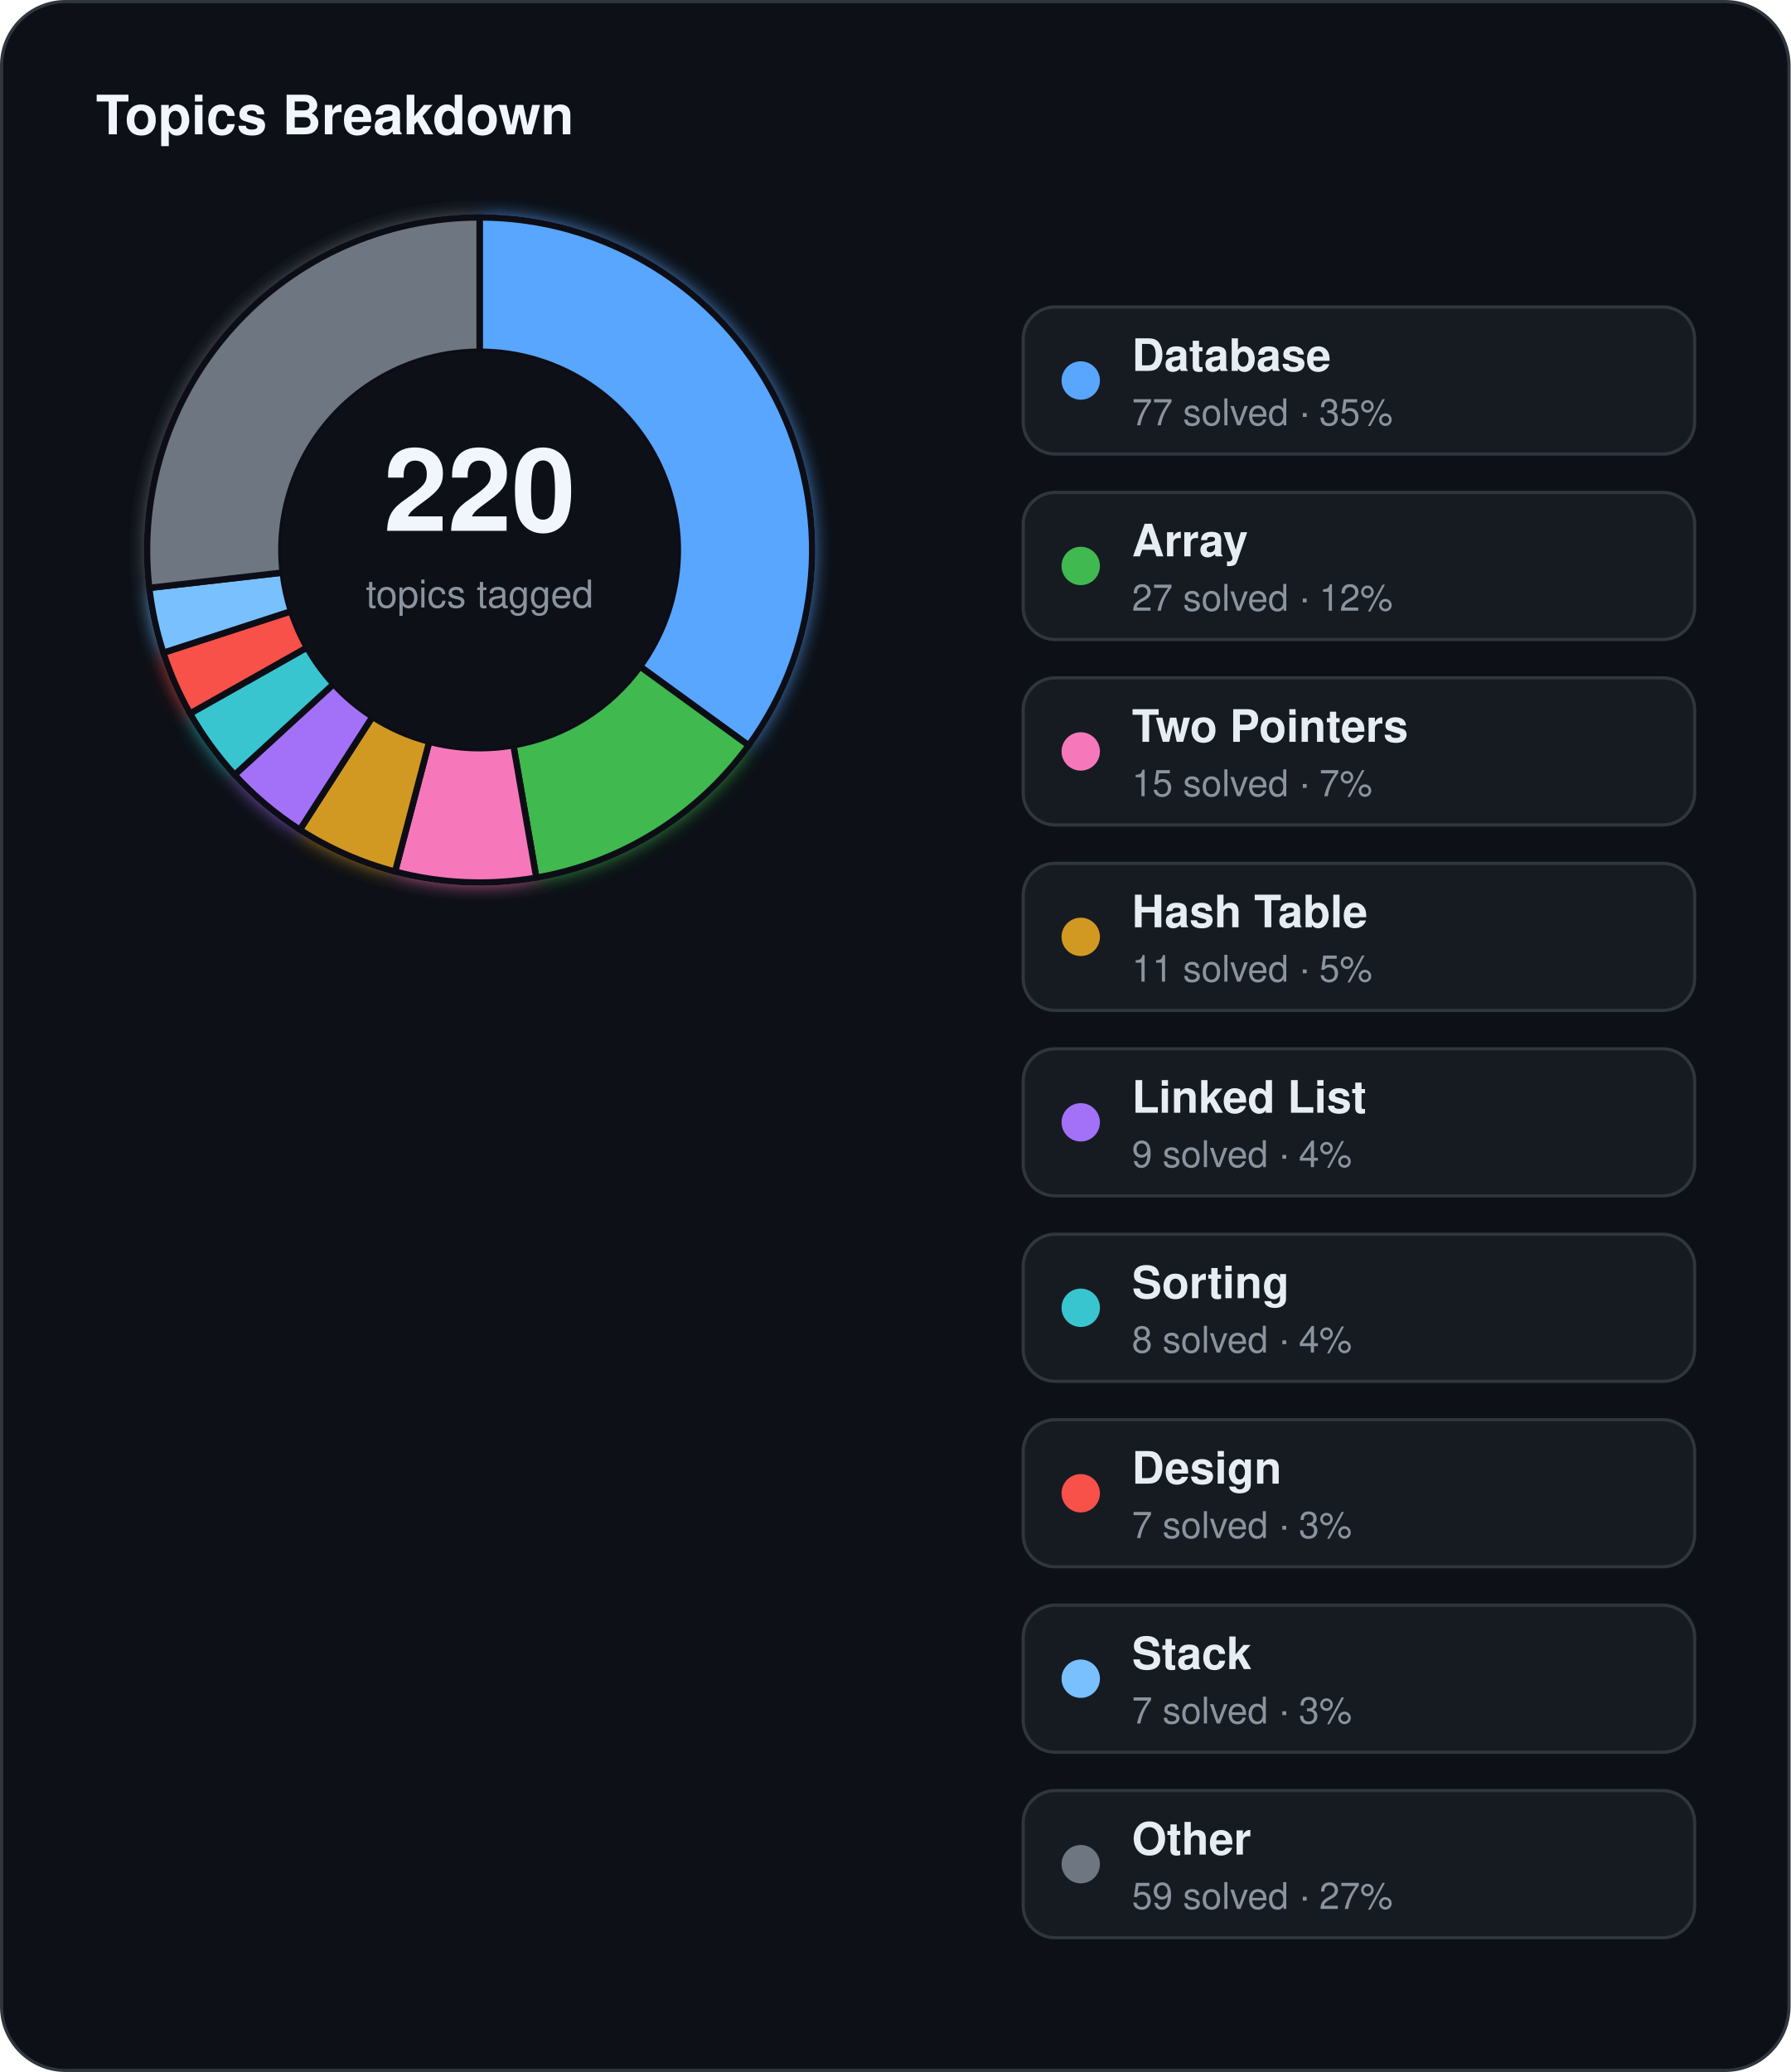
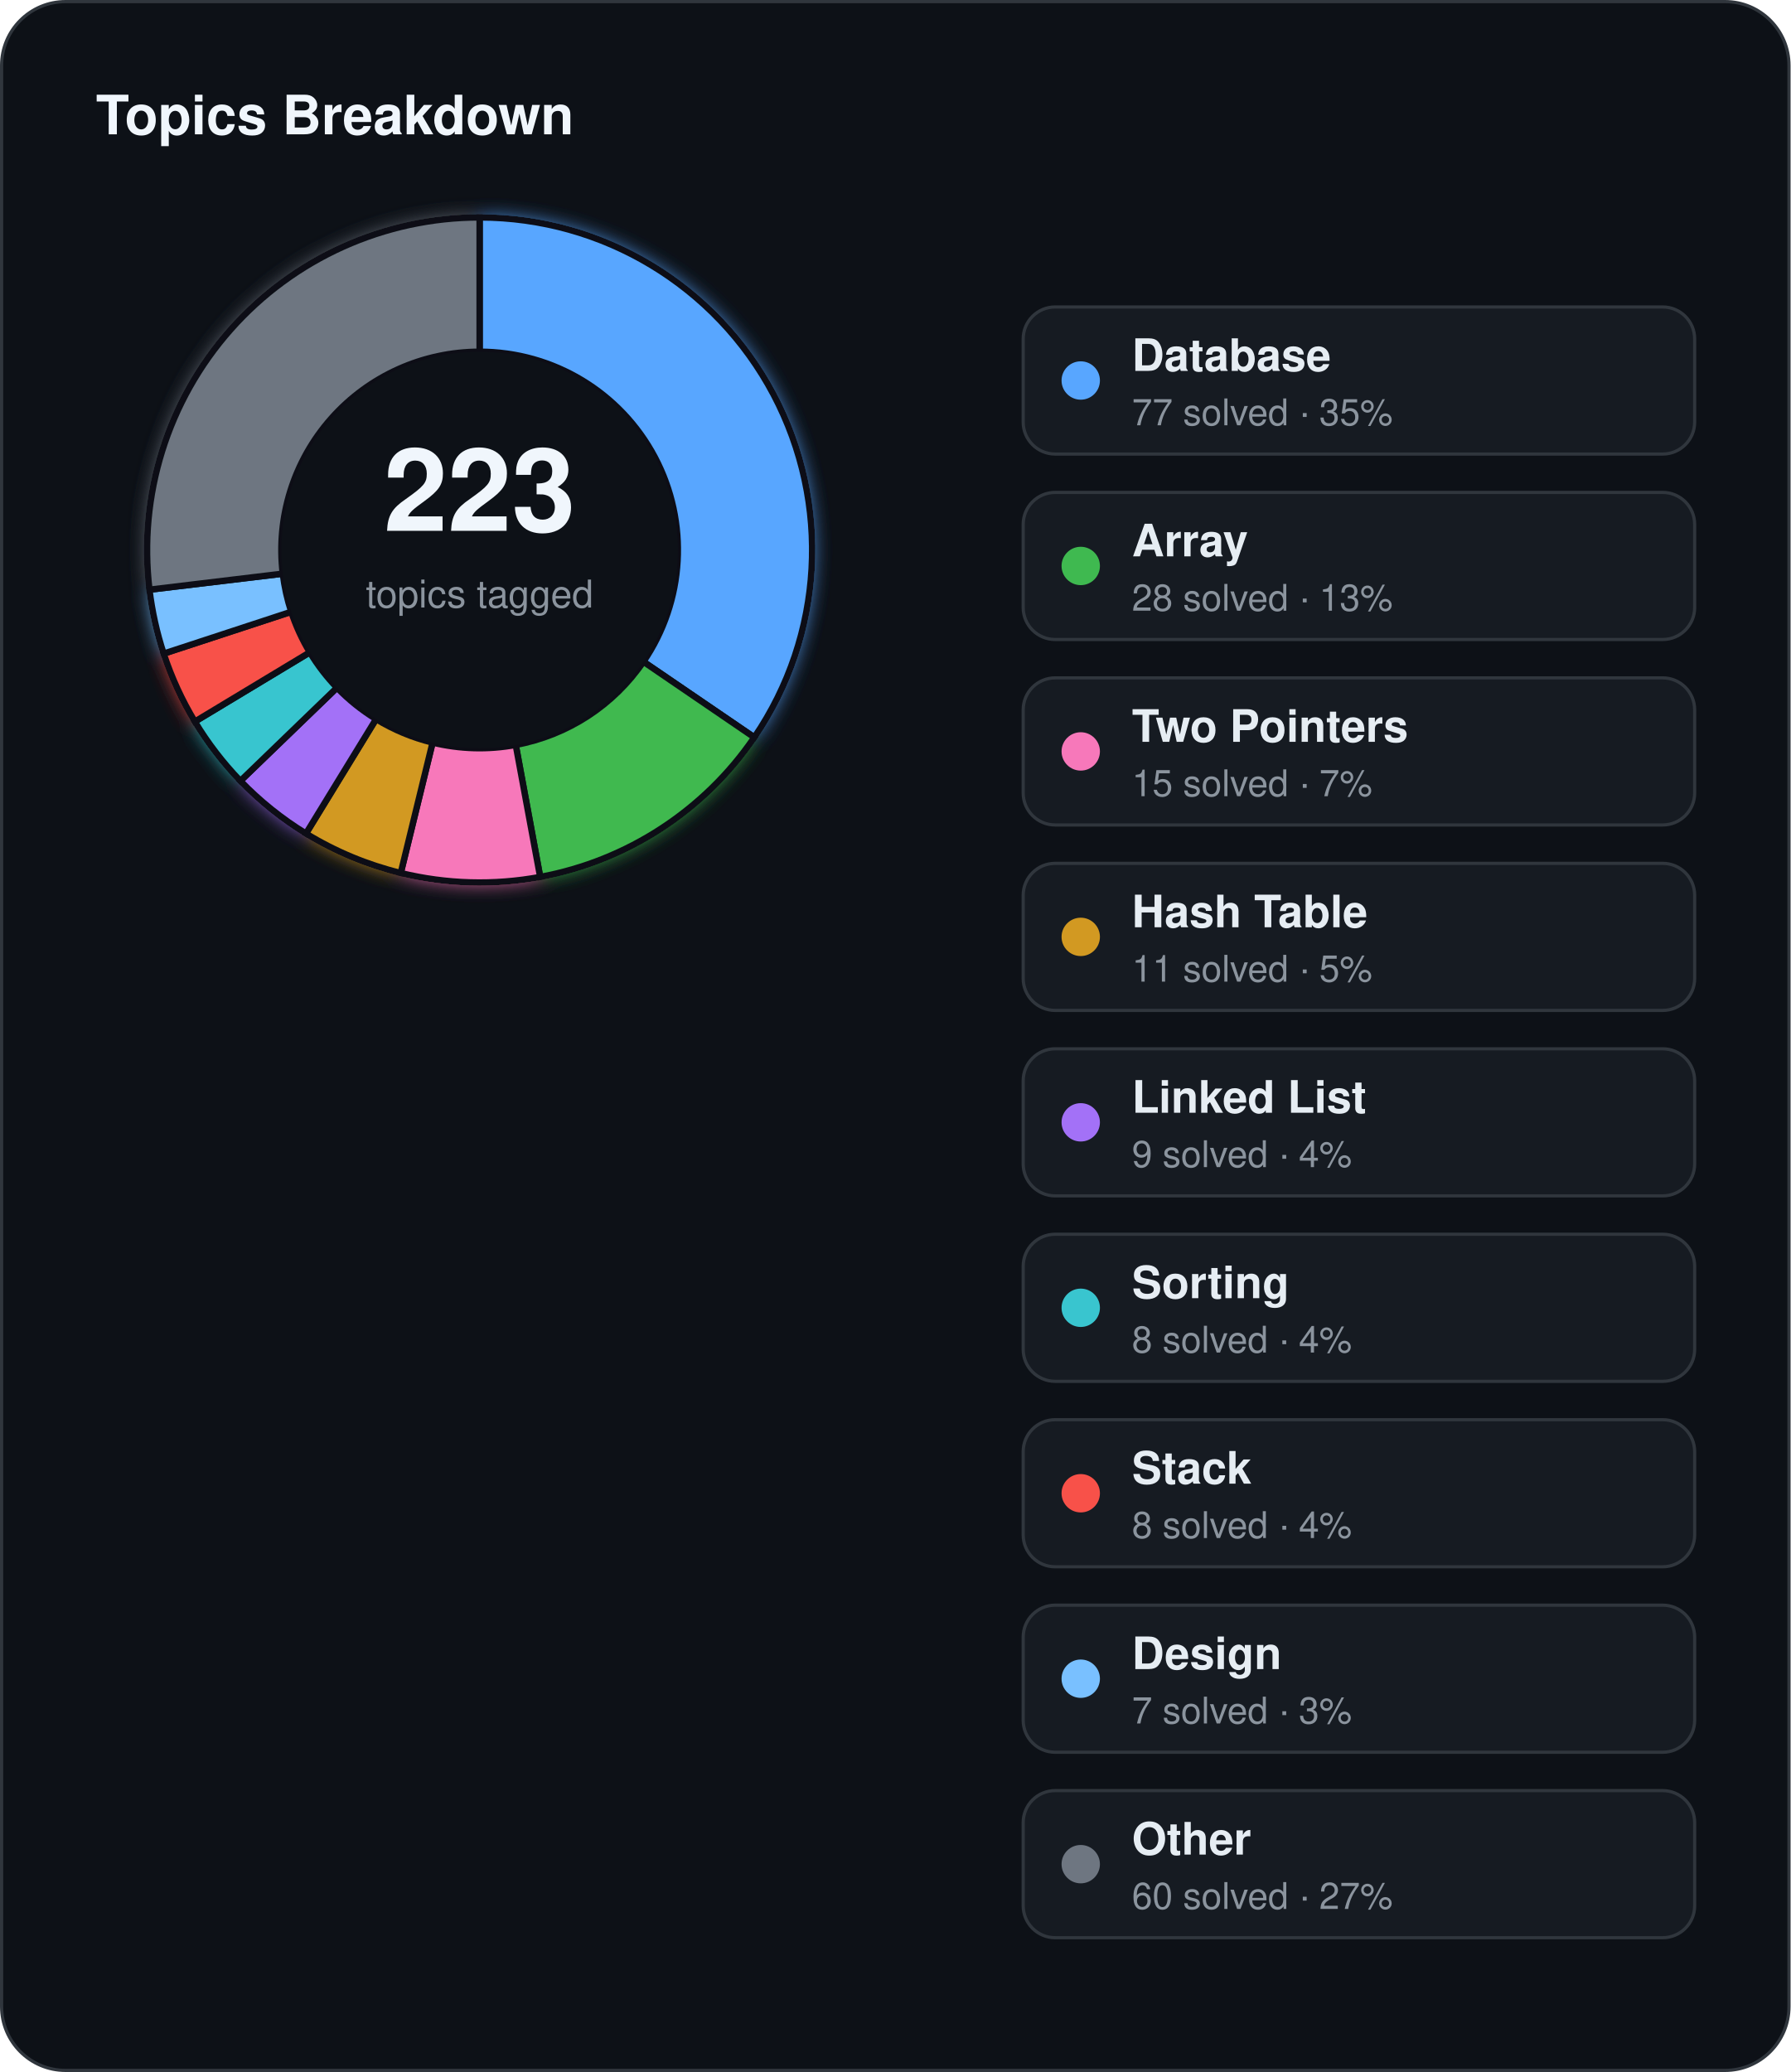
<svg xmlns="http://www.w3.org/2000/svg" width="560" height="648" viewBox="0 0 560 648">
  <defs>
    <filter id="topics-glow" x="-60%" y="-60%" width="220%" height="220%">
      <feGaussianBlur stdDeviation="3" result="blur" />
      <feMerge>
        <feMergeNode in="blur" />
        <feMergeNode in="SourceGraphic" />
      </feMerge>
    </filter>
  </defs>
  <rect x="0.5" y="0.5" width="559" height="647" rx="20" fill="#0d1117" stroke="#30363d" stroke-width="1" />
  <text x="30" y="42" fill="#f0f6fc" font-family="Segoe UI, Helvetica, Arial, sans-serif" font-size="17" font-weight="700">Topics Breakdown</text>
  <g filter="url(#topics-glow)">
-     <path d="M 150.00,68.00 A 104,104 0 0 1 234.14,233.13 L 200.16,208.44 A 62,62 0 0 0 150.00,110.00 Z" fill="#58a6ff" stroke="#0d1117" stroke-width="2" />
-     <path d="M 234.14,233.13 A 104,104 0 0 1 167.73,274.48 L 160.57,233.09 A 62,62 0 0 0 200.16,208.44 Z" fill="#3fb950" stroke="#0d1117" stroke-width="2" />
-     <path d="M 167.73,274.48 A 104,104 0 0 1 123.56,272.58 L 134.24,231.96 A 62,62 0 0 0 160.57,233.09 Z" fill="#f778ba" stroke="#0d1117" stroke-width="2" />
-     <path d="M 123.56,272.58 A 104,104 0 0 1 93.77,259.49 L 116.48,224.16 A 62,62 0 0 0 134.24,231.96 Z" fill="#d29922" stroke="#0d1117" stroke-width="2" />
-     <path d="M 93.77,259.49 A 104,104 0 0 1 73.38,242.32 L 104.32,213.92 A 62,62 0 0 0 116.48,224.16 Z" fill="#a371f7" stroke="#0d1117" stroke-width="2" />
-     <path d="M 73.38,242.32 A 104,104 0 0 1 59.44,223.14 L 96.01,202.49 A 62,62 0 0 0 104.32,213.92 Z" fill="#39c5cf" stroke="#0d1117" stroke-width="2" />
-     <path d="M 59.44,223.14 A 104,104 0 0 1 51.09,204.14 L 91.03,191.16 A 62,62 0 0 0 96.01,202.49 Z" fill="#f85149" stroke="#0d1117" stroke-width="2" />
-     <path d="M 51.09,204.14 A 104,104 0 0 1 46.68,183.86 L 88.40,179.07 A 62,62 0 0 0 91.03,191.16 Z" fill="#79c0ff" stroke="#0d1117" stroke-width="2" />
-     <path d="M 46.68,183.86 A 104,104 0 0 1 150.00,68.00 L 150.00,110.00 A 62,62 0 0 0 88.40,179.07 Z" fill="#6e7681" stroke="#0d1117" stroke-width="2" />
+     <path d="M 150.00,68.00 A 104,104 0 0 1 235.91,230.61 L 201.22,206.94 A 62,62 0 0 0 150.00,110.00 Z" fill="#58a6ff" stroke="#0d1117" stroke-width="2" />
+     <path d="M 235.91,230.61 A 104,104 0 0 1 168.94,274.26 L 161.29,232.96 A 62,62 0 0 0 201.22,206.94 Z" fill="#3fb950" stroke="#0d1117" stroke-width="2" />
+     <path d="M 168.94,274.26 A 104,104 0 0 1 125.33,273.03 L 135.29,232.23 A 62,62 0 0 0 161.29,232.96 Z" fill="#f778ba" stroke="#0d1117" stroke-width="2" />
+     <path d="M 125.33,273.03 A 104,104 0 0 1 95.69,260.69 L 117.62,224.88 A 62,62 0 0 0 135.29,232.23 Z" fill="#d29922" stroke="#0d1117" stroke-width="2" />
+     <path d="M 95.69,260.69 A 104,104 0 0 1 75.18,244.23 L 105.39,215.06 A 62,62 0 0 0 117.62,224.88 Z" fill="#a371f7" stroke="#0d1117" stroke-width="2" />
+     <path d="M 75.18,244.23 A 104,104 0 0 1 60.93,225.68 L 96.90,204.00 A 62,62 0 0 0 105.39,215.06 Z" fill="#39c5cf" stroke="#0d1117" stroke-width="2" />
+     <path d="M 60.93,225.68 A 104,104 0 0 1 51.18,204.42 L 91.09,191.33 A 62,62 0 0 0 96.90,204.00 Z" fill="#f85149" stroke="#0d1117" stroke-width="2" />
+     <path d="M 51.18,204.42 A 104,104 0 0 1 46.74,184.42 L 88.44,179.41 A 62,62 0 0 0 91.09,191.33 Z" fill="#79c0ff" stroke="#0d1117" stroke-width="2" />
+     <path d="M 46.74,184.42 A 104,104 0 0 1 150.00,68.00 L 150.00,110.00 A 62,62 0 0 0 88.44,179.41 Z" fill="#6e7681" stroke="#0d1117" stroke-width="2" />
  </g>
  <circle cx="150" cy="172" r="62" fill="#0d1117" />
-   <text x="150" y="166" text-anchor="middle" fill="#f0f6fc" font-family="Segoe UI, Helvetica, Arial, sans-serif" font-size="36" font-weight="700">220</text>
+   <text x="150" y="166" text-anchor="middle" fill="#f0f6fc" font-family="Segoe UI, Helvetica, Arial, sans-serif" font-size="36" font-weight="700">223</text>
  <text x="150" y="190" text-anchor="middle" fill="#8b949e" font-family="Segoe UI, Helvetica, Arial, sans-serif" font-size="12">topics tagged</text>
  <rect x="320" y="96" width="210" height="46" rx="10" fill="#161b22" stroke="#30363d" stroke-width="1" />
  <circle cx="338" cy="119" r="6" fill="#58a6ff" />
  <text x="354" y="116" fill="#e6edf3" font-family="Segoe UI, Helvetica, Arial, sans-serif" font-size="14" font-weight="600">Database</text>
  <text x="354" y="133" fill="#8b949e" font-family="Segoe UI, Helvetica, Arial, sans-serif" font-size="11.5">77 solved · 35%</text>
  <rect x="320" y="154" width="210" height="46" rx="10" fill="#161b22" stroke="#30363d" stroke-width="1" />
  <circle cx="338" cy="177" r="6" fill="#3fb950" />
  <text x="354" y="174" fill="#e6edf3" font-family="Segoe UI, Helvetica, Arial, sans-serif" font-size="14" font-weight="600">Array</text>
-   <text x="354" y="191" fill="#8b949e" font-family="Segoe UI, Helvetica, Arial, sans-serif" font-size="11.5">27 solved · 12%</text>
+   <text x="354" y="191" fill="#8b949e" font-family="Segoe UI, Helvetica, Arial, sans-serif" font-size="11.5">28 solved · 13%</text>
  <rect x="320" y="212" width="210" height="46" rx="10" fill="#161b22" stroke="#30363d" stroke-width="1" />
  <circle cx="338" cy="235" r="6" fill="#f778ba" />
  <text x="354" y="232" fill="#e6edf3" font-family="Segoe UI, Helvetica, Arial, sans-serif" font-size="14" font-weight="600">Two Pointers</text>
  <text x="354" y="249" fill="#8b949e" font-family="Segoe UI, Helvetica, Arial, sans-serif" font-size="11.5">15 solved · 7%</text>
  <rect x="320" y="270" width="210" height="46" rx="10" fill="#161b22" stroke="#30363d" stroke-width="1" />
  <circle cx="338" cy="293" r="6" fill="#d29922" />
  <text x="354" y="290" fill="#e6edf3" font-family="Segoe UI, Helvetica, Arial, sans-serif" font-size="14" font-weight="600">Hash Table</text>
  <text x="354" y="307" fill="#8b949e" font-family="Segoe UI, Helvetica, Arial, sans-serif" font-size="11.5">11 solved · 5%</text>
  <rect x="320" y="328" width="210" height="46" rx="10" fill="#161b22" stroke="#30363d" stroke-width="1" />
  <circle cx="338" cy="351" r="6" fill="#a371f7" />
  <text x="354" y="348" fill="#e6edf3" font-family="Segoe UI, Helvetica, Arial, sans-serif" font-size="14" font-weight="600">Linked List</text>
  <text x="354" y="365" fill="#8b949e" font-family="Segoe UI, Helvetica, Arial, sans-serif" font-size="11.5">9 solved · 4%</text>
  <rect x="320" y="386" width="210" height="46" rx="10" fill="#161b22" stroke="#30363d" stroke-width="1" />
  <circle cx="338" cy="409" r="6" fill="#39c5cf" />
  <text x="354" y="406" fill="#e6edf3" font-family="Segoe UI, Helvetica, Arial, sans-serif" font-size="14" font-weight="600">Sorting</text>
  <text x="354" y="423" fill="#8b949e" font-family="Segoe UI, Helvetica, Arial, sans-serif" font-size="11.5">8 solved · 4%</text>
  <rect x="320" y="444" width="210" height="46" rx="10" fill="#161b22" stroke="#30363d" stroke-width="1" />
  <circle cx="338" cy="467" r="6" fill="#f85149" />
-   <text x="354" y="464" fill="#e6edf3" font-family="Segoe UI, Helvetica, Arial, sans-serif" font-size="14" font-weight="600">Design</text>
-   <text x="354" y="481" fill="#8b949e" font-family="Segoe UI, Helvetica, Arial, sans-serif" font-size="11.5">7 solved · 3%</text>
+   <text x="354" y="464" fill="#e6edf3" font-family="Segoe UI, Helvetica, Arial, sans-serif" font-size="14" font-weight="600">Stack</text>
+   <text x="354" y="481" fill="#8b949e" font-family="Segoe UI, Helvetica, Arial, sans-serif" font-size="11.5">8 solved · 4%</text>
  <rect x="320" y="502" width="210" height="46" rx="10" fill="#161b22" stroke="#30363d" stroke-width="1" />
  <circle cx="338" cy="525" r="6" fill="#79c0ff" />
-   <text x="354" y="522" fill="#e6edf3" font-family="Segoe UI, Helvetica, Arial, sans-serif" font-size="14" font-weight="600">Stack</text>
+   <text x="354" y="522" fill="#e6edf3" font-family="Segoe UI, Helvetica, Arial, sans-serif" font-size="14" font-weight="600">Design</text>
  <text x="354" y="539" fill="#8b949e" font-family="Segoe UI, Helvetica, Arial, sans-serif" font-size="11.5">7 solved · 3%</text>
  <rect x="320" y="560" width="210" height="46" rx="10" fill="#161b22" stroke="#30363d" stroke-width="1" />
  <circle cx="338" cy="583" r="6" fill="#6e7681" />
  <text x="354" y="580" fill="#e6edf3" font-family="Segoe UI, Helvetica, Arial, sans-serif" font-size="14" font-weight="600">Other</text>
-   <text x="354" y="597" fill="#8b949e" font-family="Segoe UI, Helvetica, Arial, sans-serif" font-size="11.5">59 solved · 27%</text>
+   <text x="354" y="597" fill="#8b949e" font-family="Segoe UI, Helvetica, Arial, sans-serif" font-size="11.5">60 solved · 27%</text>
</svg>
